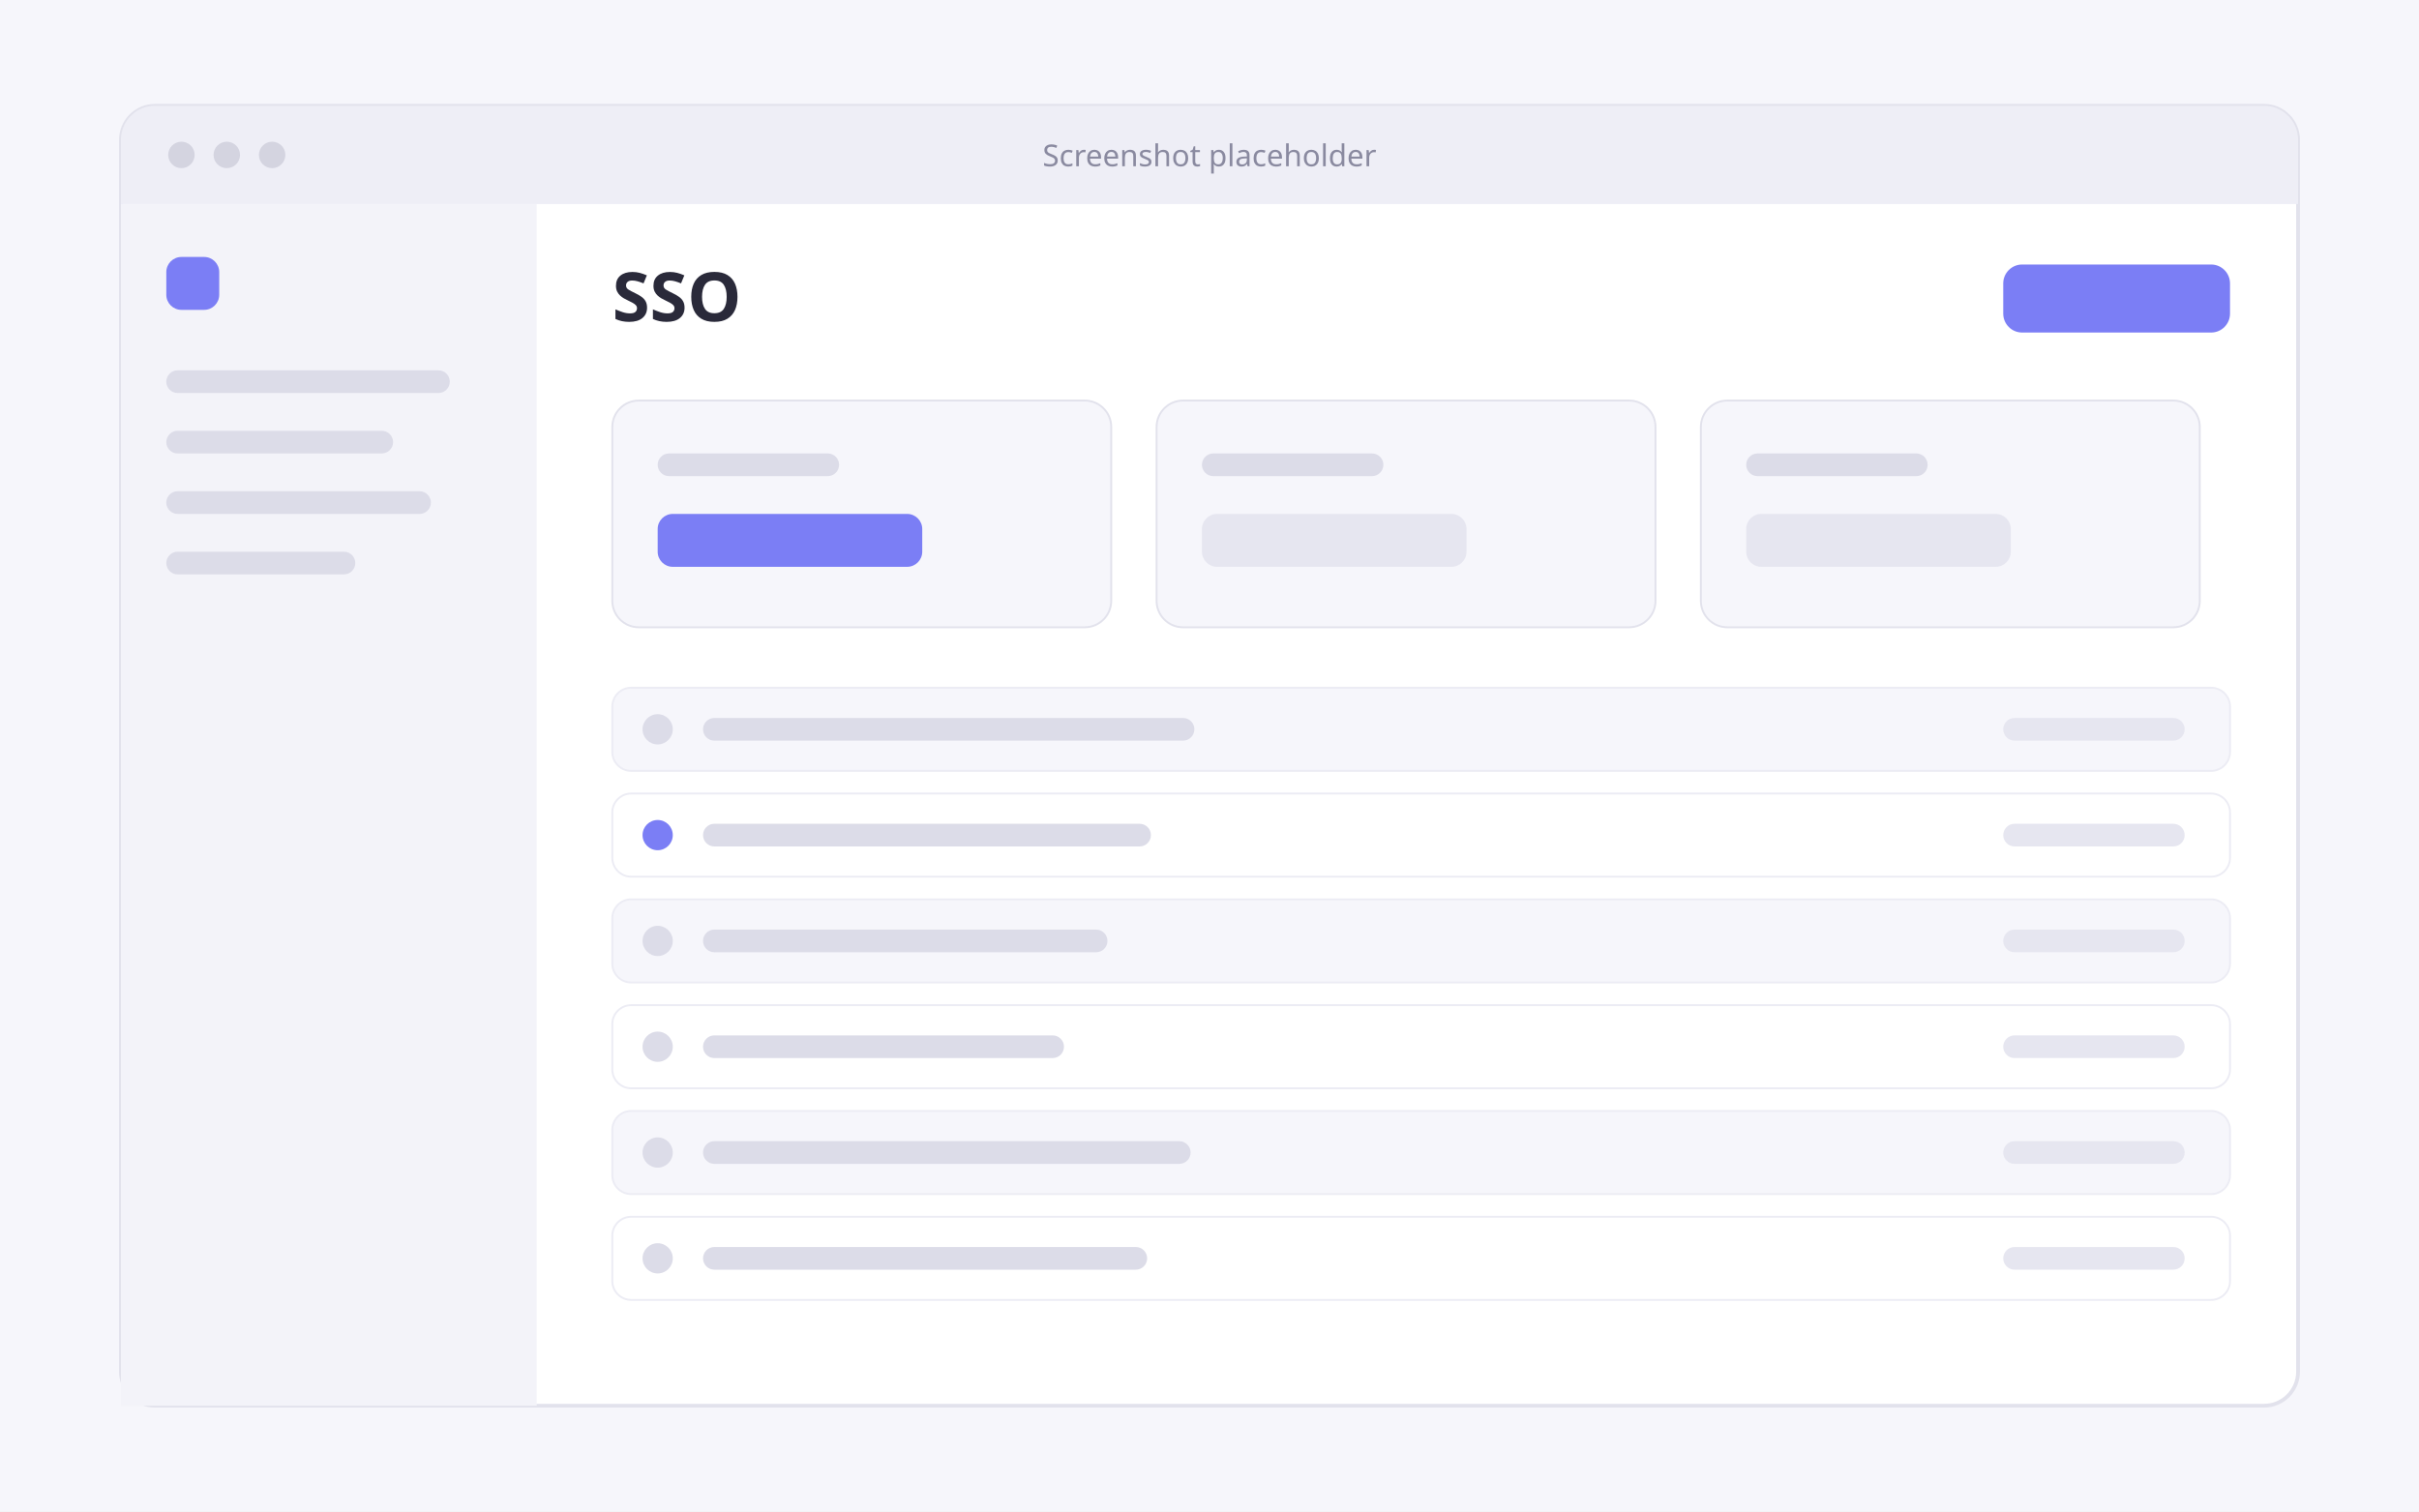
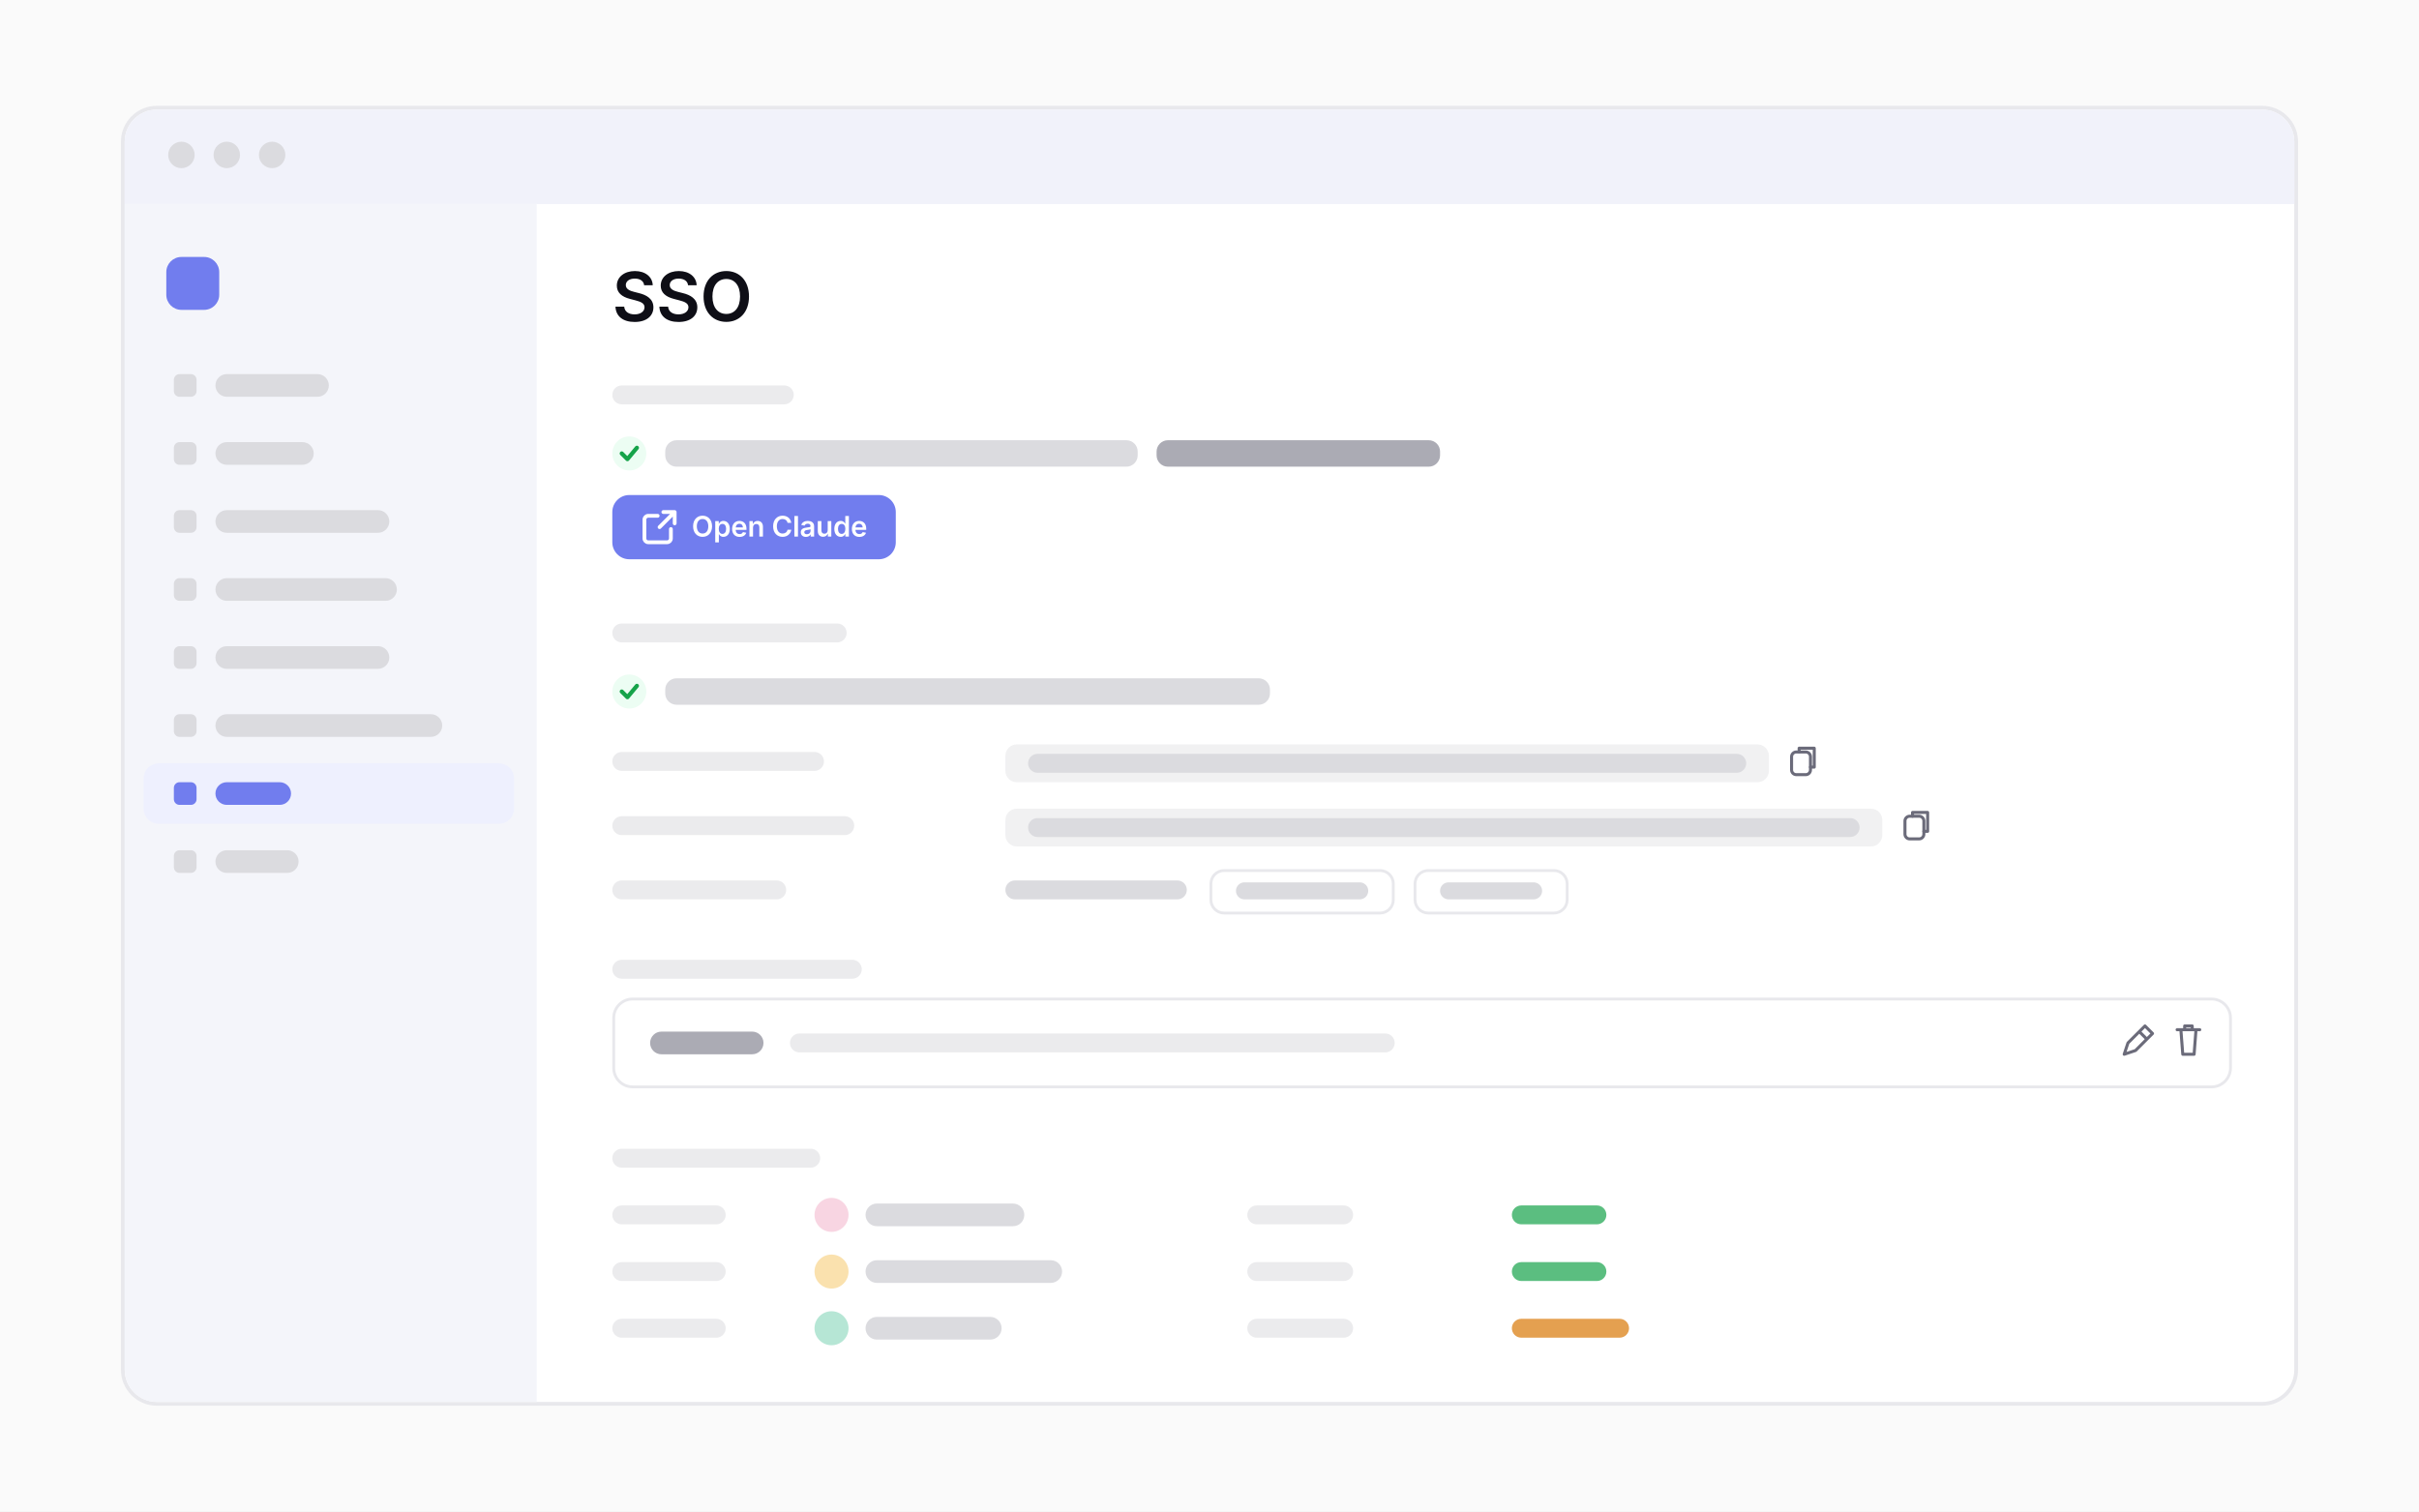
- <svg xmlns="http://www.w3.org/2000/svg" width="1280" height="800" viewBox="0 0 1280 800" role="img" aria-label="SSO screenshot placeholder">
-   <rect width="1280" height="800" fill="#f6f6fb" />
-   <rect x="64" y="56" width="1152" height="688" rx="18" fill="#ffffff" stroke="#e2e2ec" stroke-width="2" />
-   <path d="M64 74a18 18 0 0 1 18-18h1116a18 18 0 0 1 18 18v34H64z" fill="#eeeef6" />
-   <circle cx="96" cy="82" r="7" fill="#d4d4e0" />
-   <circle cx="120" cy="82" r="7" fill="#d4d4e0" />
-   <circle cx="144" cy="82" r="7" fill="#d4d4e0" />
-   <text x="640" y="88" text-anchor="middle" font-family="system-ui, sans-serif" font-size="16" fill="#8a8aa0">Screenshot placeholder</text>
-   <rect x="64" y="108" width="220" height="636" fill="#f3f3f9" />
-   <rect x="88" y="136" width="28" height="28" rx="8" fill="#7b7ef5" />
-   <rect x="88" y="196" width="150" height="12" rx="6" fill="#dcdce8" />
-   <rect x="88" y="228" width="120" height="12" rx="6" fill="#dcdce8" />
-   <rect x="88" y="260" width="140" height="12" rx="6" fill="#dcdce8" />
-   <rect x="88" y="292" width="100" height="12" rx="6" fill="#dcdce8" />
-   <text x="324" y="170" font-family="system-ui, sans-serif" font-size="36" font-weight="600" fill="#2a2a3a">SSO</text>
-   <rect x="1060" y="140" width="120" height="36" rx="10" fill="#7b7ef5" />
-   <rect x="324" y="212" width="264" height="120" rx="14" fill="#f6f6fb" stroke="#e2e2ec" />
-   <rect x="348" y="240" width="96" height="12" rx="6" fill="#dcdce8" />
-   <rect x="348" y="272" width="140" height="28" rx="8" fill="#7b7ef5" />
-   <rect x="612" y="212" width="264" height="120" rx="14" fill="#f6f6fb" stroke="#e2e2ec" />
-   <rect x="636" y="240" width="96" height="12" rx="6" fill="#dcdce8" />
-   <rect x="636" y="272" width="140" height="28" rx="8" fill="#e6e6f0" />
-   <rect x="900" y="212" width="264" height="120" rx="14" fill="#f6f6fb" stroke="#e2e2ec" />
-   <rect x="924" y="240" width="96" height="12" rx="6" fill="#dcdce8" />
-   <rect x="924" y="272" width="140" height="28" rx="8" fill="#e6e6f0" />
-   <rect x="324" y="364" width="856" height="44" rx="10" fill="#f6f6fb" stroke="#ececf4" />
-   <circle cx="348" cy="386" r="8" fill="#dcdce8" />
-   <rect x="372" y="380" width="260" height="12" rx="6" fill="#dcdce8" />
-   <rect x="1060" y="380" width="96" height="12" rx="6" fill="#e6e6f0" />
-   <rect x="324" y="420" width="856" height="44" rx="10" fill="#ffffff" stroke="#ececf4" />
-   <circle cx="348" cy="442" r="8" fill="#7b7ef5" />
-   <rect x="372" y="436" width="237" height="12" rx="6" fill="#dcdce8" />
-   <rect x="1060" y="436" width="96" height="12" rx="6" fill="#e6e6f0" />
-   <rect x="324" y="476" width="856" height="44" rx="10" fill="#f6f6fb" stroke="#ececf4" />
-   <circle cx="348" cy="498" r="8" fill="#dcdce8" />
-   <rect x="372" y="492" width="214" height="12" rx="6" fill="#dcdce8" />
-   <rect x="1060" y="492" width="96" height="12" rx="6" fill="#e6e6f0" />
-   <rect x="324" y="532" width="856" height="44" rx="10" fill="#ffffff" stroke="#ececf4" />
-   <circle cx="348" cy="554" r="8" fill="#dcdce8" />
-   <rect x="372" y="548" width="191" height="12" rx="6" fill="#dcdce8" />
-   <rect x="1060" y="548" width="96" height="12" rx="6" fill="#e6e6f0" />
-   <rect x="324" y="588" width="856" height="44" rx="10" fill="#f6f6fb" stroke="#ececf4" />
-   <circle cx="348" cy="610" r="8" fill="#dcdce8" />
-   <rect x="372" y="604" width="258" height="12" rx="6" fill="#dcdce8" />
-   <rect x="1060" y="604" width="96" height="12" rx="6" fill="#e6e6f0" />
-   <rect x="324" y="644" width="856" height="44" rx="10" fill="#ffffff" stroke="#ececf4" />
-   <circle cx="348" cy="666" r="8" fill="#dcdce8" />
-   <rect x="372" y="660" width="235" height="12" rx="6" fill="#dcdce8" />
-   <rect x="1060" y="660" width="96" height="12" rx="6" fill="#e6e6f0" />
+ <svg xmlns="http://www.w3.org/2000/svg" viewBox="0 0 1280 800" role="img" aria-label="Illustration of a Box's SSO settings: each person signs in to outside services such as Claude with their Box account, in one click. Below, the Box set up as the team's identity provider, the connected service, and a log of recent sign-ins." width="1280" height="800">
+   <rect width="1280" height="800" fill="#fafafa" stroke="none" />
+   <rect x="65" y="57" width="1150" height="686" rx="18" stroke-width="2px" fill="#ffffff" stroke="#e8e8ec" />
+   <path d="M66 75a17 17 0 0 1 17-17h1114a17 17 0 0 1 17 17v33H66z" fill="#f1f2fa" stroke="none" />
+   <circle cx="96" cy="82" r="7" fill="#dbdbdf" stroke="none" />
+   <circle cx="120" cy="82" r="7" fill="#dbdbdf" stroke="none" />
+   <circle cx="144" cy="82" r="7" fill="#dbdbdf" stroke="none" />
+   <path d="M66 108h218v634H83a17 17 0 0 1-17-17z" fill="#f4f5fa" stroke="none" />
+   <rect x="88" y="136" width="28" height="28" rx="8" fill="#717dee" stroke="none" />
+   <g fill="#000000" stroke="none">
+     <g fill="#000000" stroke="none">
+       <rect x="92" y="198" width="12" height="12" rx="3" fill="#dbdbdf" stroke="none" />
+       <rect x="114" y="198" width="60" height="12" rx="6" fill="#dbdbdf" stroke="none" />
+     </g>
+     <g fill="#000000" stroke="none">
+       <rect x="92" y="234" width="12" height="12" rx="3" fill="#dbdbdf" stroke="none" />
+       <rect x="114" y="234" width="52" height="12" rx="6" fill="#dbdbdf" stroke="none" />
+     </g>
+     <g fill="#000000" stroke="none">
+       <rect x="92" y="270" width="12" height="12" rx="3" fill="#dbdbdf" stroke="none" />
+       <rect x="114" y="270" width="92" height="12" rx="6" fill="#dbdbdf" stroke="none" />
+     </g>
+     <g fill="#000000" stroke="none">
+       <rect x="92" y="306" width="12" height="12" rx="3" fill="#dbdbdf" stroke="none" />
+       <rect x="114" y="306" width="96" height="12" rx="6" fill="#dbdbdf" stroke="none" />
+     </g>
+     <g fill="#000000" stroke="none">
+       <rect x="92" y="342" width="12" height="12" rx="3" fill="#dbdbdf" stroke="none" />
+       <rect x="114" y="342" width="92" height="12" rx="6" fill="#dbdbdf" stroke="none" />
+     </g>
+     <g fill="#000000" stroke="none">
+       <rect x="92" y="378" width="12" height="12" rx="3" fill="#dbdbdf" stroke="none" />
+       <rect x="114" y="378" width="120" height="12" rx="6" fill="#dbdbdf" stroke="none" />
+     </g>
+     <g fill="#000000" stroke="none">
+       <rect x="76" y="404" width="196" height="32" rx="8" fill="#eef0fe" stroke="none" />
+       <rect x="92" y="414" width="12" height="12" rx="3" fill="#717dee" stroke="none" />
+       <rect x="114" y="414" width="40" height="12" rx="6" fill="#717dee" stroke="none" />
+     </g>
+     <g fill="#000000" stroke="none">
+       <rect x="92" y="450" width="12" height="12" rx="3" fill="#dbdbdf" stroke="none" />
+       <rect x="114" y="450" width="44" height="12" rx="6" fill="#dbdbdf" stroke="none" />
+     </g>
+   </g>
+   <text x="324" y="170" font-size="36px" font-weight="600" letter-spacing="-0.18px" fill="#0e0e16" stroke="none" font-family="Inter, system-ui, -apple-system, sans-serif">SSO</text>
+   <rect x="324" y="204" width="96" height="10" rx="5" fill="#ebebed" stroke="none" />
+   <circle cx="333" cy="240" r="9" fill="#ecfdf3" stroke="none" />
+   <path d="M329 240l3 3 5-6" fill="none" stroke="#16a34a" stroke-width="2.2px" stroke-linecap="round" stroke-linejoin="round" />
+   <rect x="352" y="233" width="250" height="14" rx="6" fill="#dbdbdf" stroke="none" />
+   <rect x="612" y="233" width="150" height="14" rx="6" fill="#ababb4" stroke="none" />
+   <rect x="324" y="262" width="150" height="34" rx="9" fill="#717dee" stroke="none" />
+   <path d="M348 273h-5a2 2 0 0 0-2 2v10a2 2 0 0 0 2 2h10a2 2 0 0 0 2-2v-5M351 271h6v6M357 271l-8 8" fill="none" stroke="#ffffff" stroke-width="2px" stroke-linecap="round" stroke-linejoin="round" />
+   <text x="366" y="284" font-size="15px" font-weight="600" fill="#ffffff" stroke="none" font-family="Inter, system-ui, -apple-system, sans-serif" letter-spacing="-0.075px">Open Claude</text>
+   <rect x="324" y="330" width="124" height="10" rx="5" fill="#ebebed" stroke="none" />
+   <circle cx="333" cy="366" r="9" fill="#ecfdf3" stroke="none" />
+   <path d="M329 366l3 3 5-6" fill="none" stroke="#16a34a" stroke-width="2.2px" stroke-linecap="round" stroke-linejoin="round" />
+   <rect x="352" y="359" width="320" height="14" rx="6" fill="#dbdbdf" stroke="none" />
+   <g fill="#000000" stroke="none">
+     <rect x="324" y="398" width="112" height="10" rx="5" fill="#ebebed" stroke="none" />
+     <g fill="#000000" stroke="none">
+       <rect x="532" y="394" width="404" height="20" rx="6" opacity="0.7" fill="#ebebed" stroke="none" />
+       <rect x="544" y="399" width="380" height="10" rx="5" fill="#dbdbdf" stroke="none" />
+       <rect x="948" y="398" width="10" height="12" rx="2.5" fill="none" stroke="#6b6b7a" stroke-width="1.6px" stroke-linecap="round" stroke-linejoin="round" />
+       <path d="M952 398v-2h8v10h-2" fill="none" stroke="#6b6b7a" stroke-width="1.6px" stroke-linecap="round" stroke-linejoin="round" />
+     </g>
+   </g>
+   <g fill="#000000" stroke="none">
+     <rect x="324" y="432" width="128" height="10" rx="5" fill="#ebebed" stroke="none" />
+     <g fill="#000000" stroke="none">
+       <rect x="532" y="428" width="464" height="20" rx="6" opacity="0.7" fill="#ebebed" stroke="none" />
+       <rect x="544" y="433" width="440" height="10" rx="5" fill="#dbdbdf" stroke="none" />
+       <rect x="1008" y="432" width="10" height="12" rx="2.5" fill="none" stroke="#6b6b7a" stroke-width="1.6px" stroke-linecap="round" stroke-linejoin="round" />
+       <path d="M1012 432v-2h8v10h-2" fill="none" stroke="#6b6b7a" stroke-width="1.6px" stroke-linecap="round" stroke-linejoin="round" />
+     </g>
+   </g>
+   <g fill="#000000" stroke="none">
+     <rect x="324" y="466" width="92" height="10" rx="5" fill="#ebebed" stroke="none" />
+     <g fill="#000000" stroke="none">
+       <rect x="532" y="466" width="96" height="10" rx="5" fill="#dbdbdf" stroke="none" />
+       <rect x="640.75" y="460.75" width="96.5" height="22.5" rx="7" stroke-width="1.5px" fill="#ffffff" stroke="#e8e8ec" />
+       <rect x="654" y="467" width="70" height="9" rx="4.5" fill="#dbdbdf" stroke="none" />
+       <rect x="748.75" y="460.75" width="80.5" height="22.5" rx="7" stroke-width="1.5px" fill="#ffffff" stroke="#e8e8ec" />
+       <rect x="762" y="467" width="54" height="9" rx="4.5" fill="#dbdbdf" stroke="none" />
+     </g>
+   </g>
+   <rect x="324" y="508" width="132" height="10" rx="5" fill="#ebebed" stroke="none" />
+   <rect x="324.75" y="528.75" width="855.5" height="46.5" rx="10" stroke-width="1.5px" fill="#ffffff" stroke="#e8e8ec" />
+   <rect x="344" y="546" width="60" height="12" rx="6" fill="#ababb4" stroke="none" />
+   <rect x="418" y="547" width="320" height="10" rx="5" fill="#ebebed" stroke="none" />
+   <path d="M1124 558l2-6 9-9 4 4-9 9zM1132 546l4 4" fill="none" stroke="#6b6b7a" stroke-width="1.6px" stroke-linecap="round" stroke-linejoin="round" />
+   <path d="M1152 545h12M1156 545v-2h4v2M1154 545l1 13h6l1-13" fill="none" stroke="#6b6b7a" stroke-width="1.6px" stroke-linecap="round" stroke-linejoin="round" />
+   <rect x="324" y="608" width="110" height="10" rx="5" fill="#ebebed" stroke="none" />
+   <g fill="#000000" stroke="none">
+     <rect x="324" y="638" width="60" height="10" rx="5" fill="#ebebed" stroke="none" />
+     <circle cx="440" cy="643" r="9" fill="#e87ba4" stroke="none" fill-opacity="0.32" />
+     <rect x="458" y="637" width="84" height="12" rx="6" fill="#dbdbdf" stroke="none" />
+     <rect x="660" y="638" width="56" height="10" rx="5" fill="#ebebed" stroke="none" />
+     <rect x="800" y="638" width="50" height="10" rx="5" opacity="0.7" fill="#16a34a" stroke="none" />
+   </g>
+   <g fill="#000000" stroke="none">
+     <rect x="324" y="668" width="60" height="10" rx="5" fill="#ebebed" stroke="none" />
+     <circle cx="440" cy="673" r="9" fill="#eda100" stroke="none" fill-opacity="0.32" />
+     <rect x="458" y="667" width="104" height="12" rx="6" fill="#dbdbdf" stroke="none" />
+     <rect x="660" y="668" width="56" height="10" rx="5" fill="#ebebed" stroke="none" />
+     <rect x="800" y="668" width="50" height="10" rx="5" opacity="0.7" fill="#16a34a" stroke="none" />
+   </g>
+   <g fill="#000000" stroke="none">
+     <rect x="324" y="698" width="60" height="10" rx="5" fill="#ebebed" stroke="none" />
+     <circle cx="440" cy="703" r="9" fill="#1baf7a" stroke="none" fill-opacity="0.32" />
+     <rect x="458" y="697" width="72" height="12" rx="6" fill="#dbdbdf" stroke="none" />
+     <rect x="660" y="698" width="56" height="10" rx="5" fill="#ebebed" stroke="none" />
+     <rect x="800" y="698" width="62" height="10" rx="5" opacity="0.7" fill="#d97706" stroke="none" />
+   </g>
</svg>
